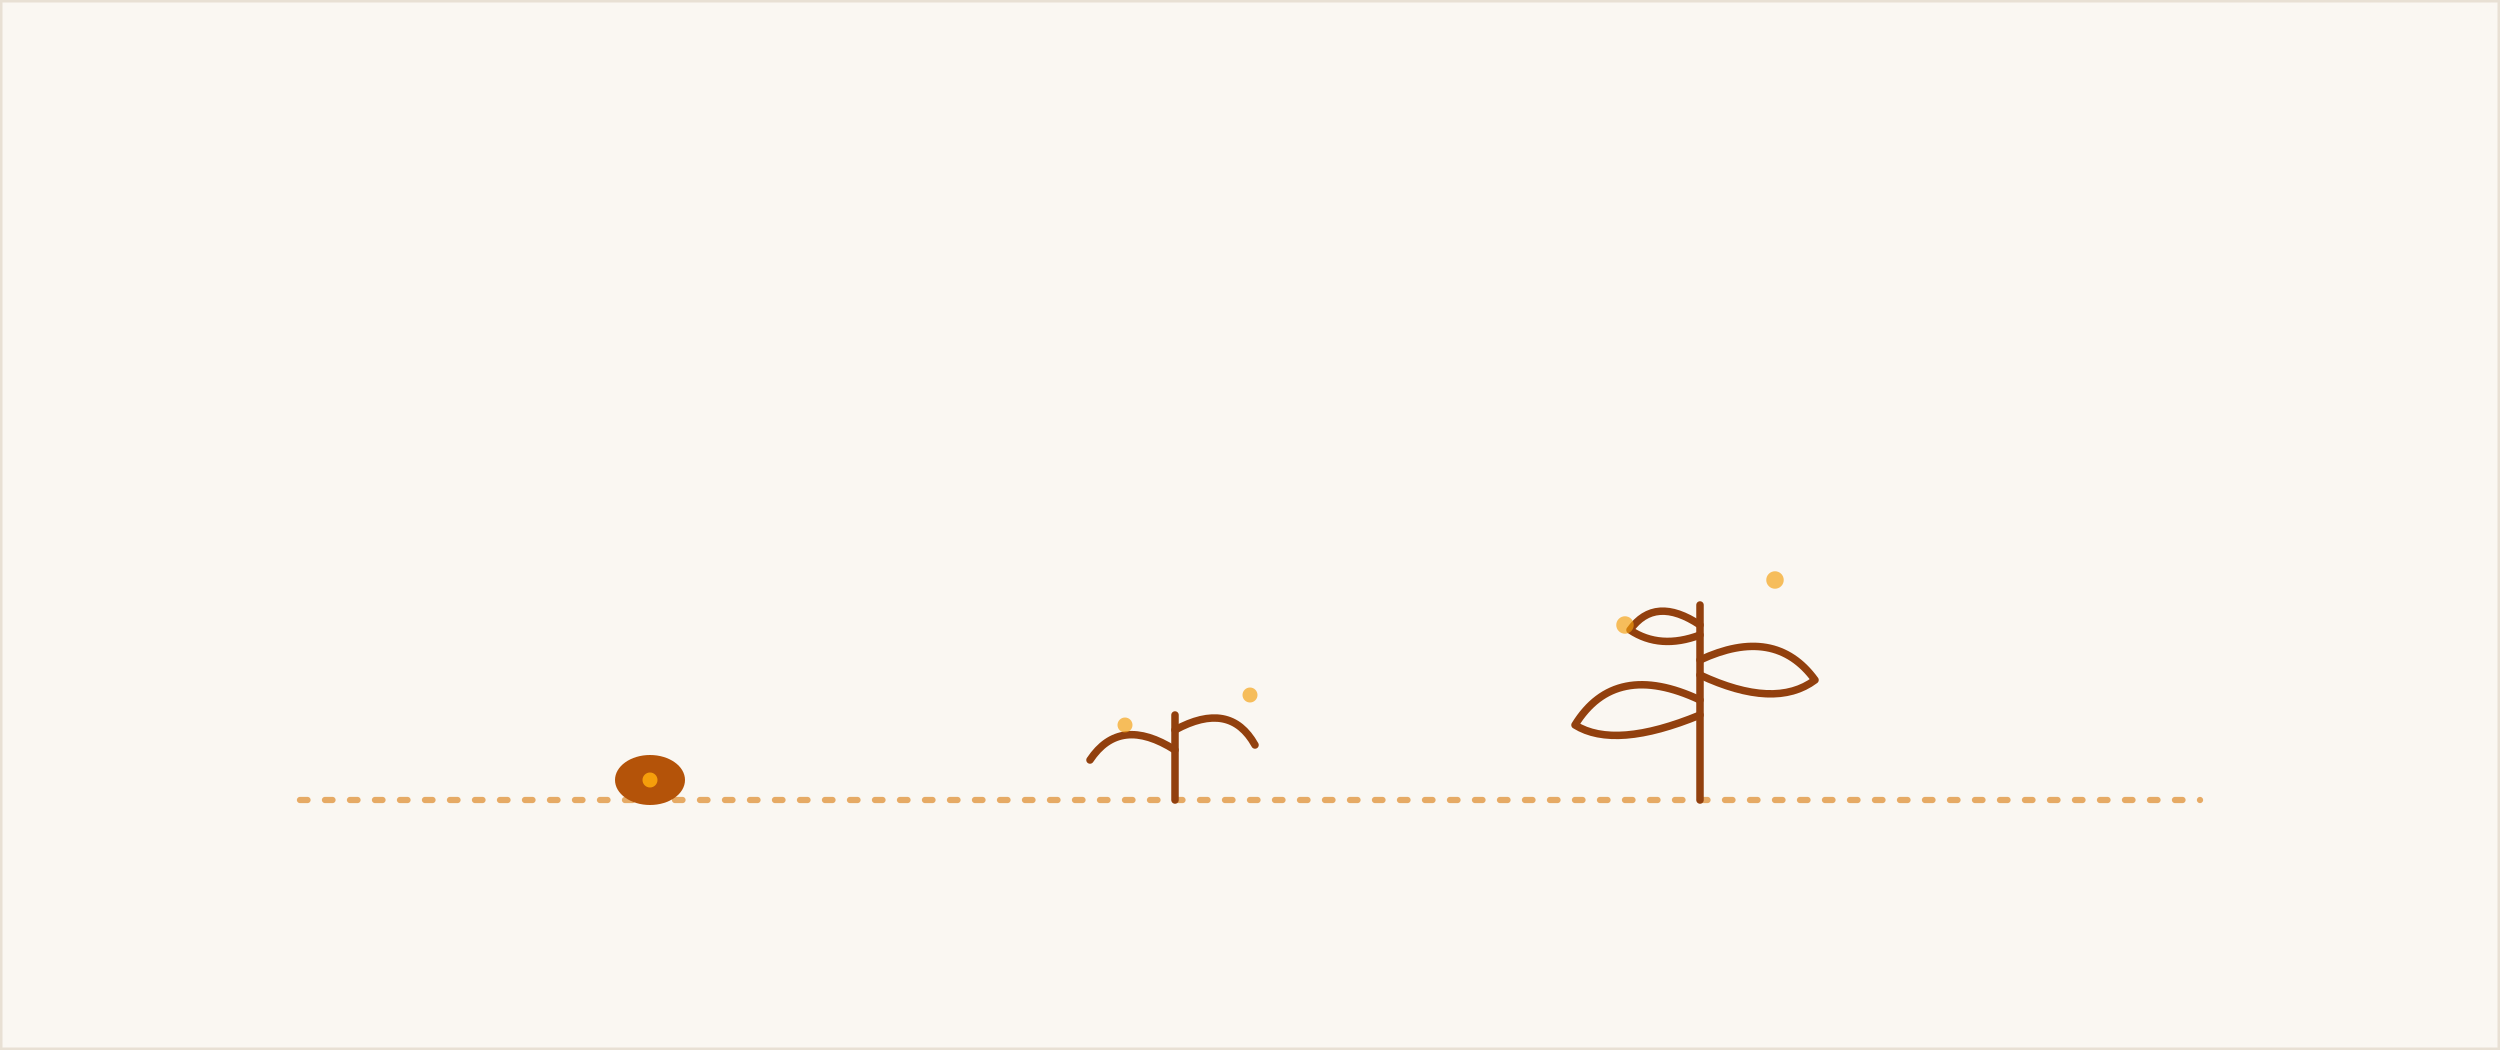
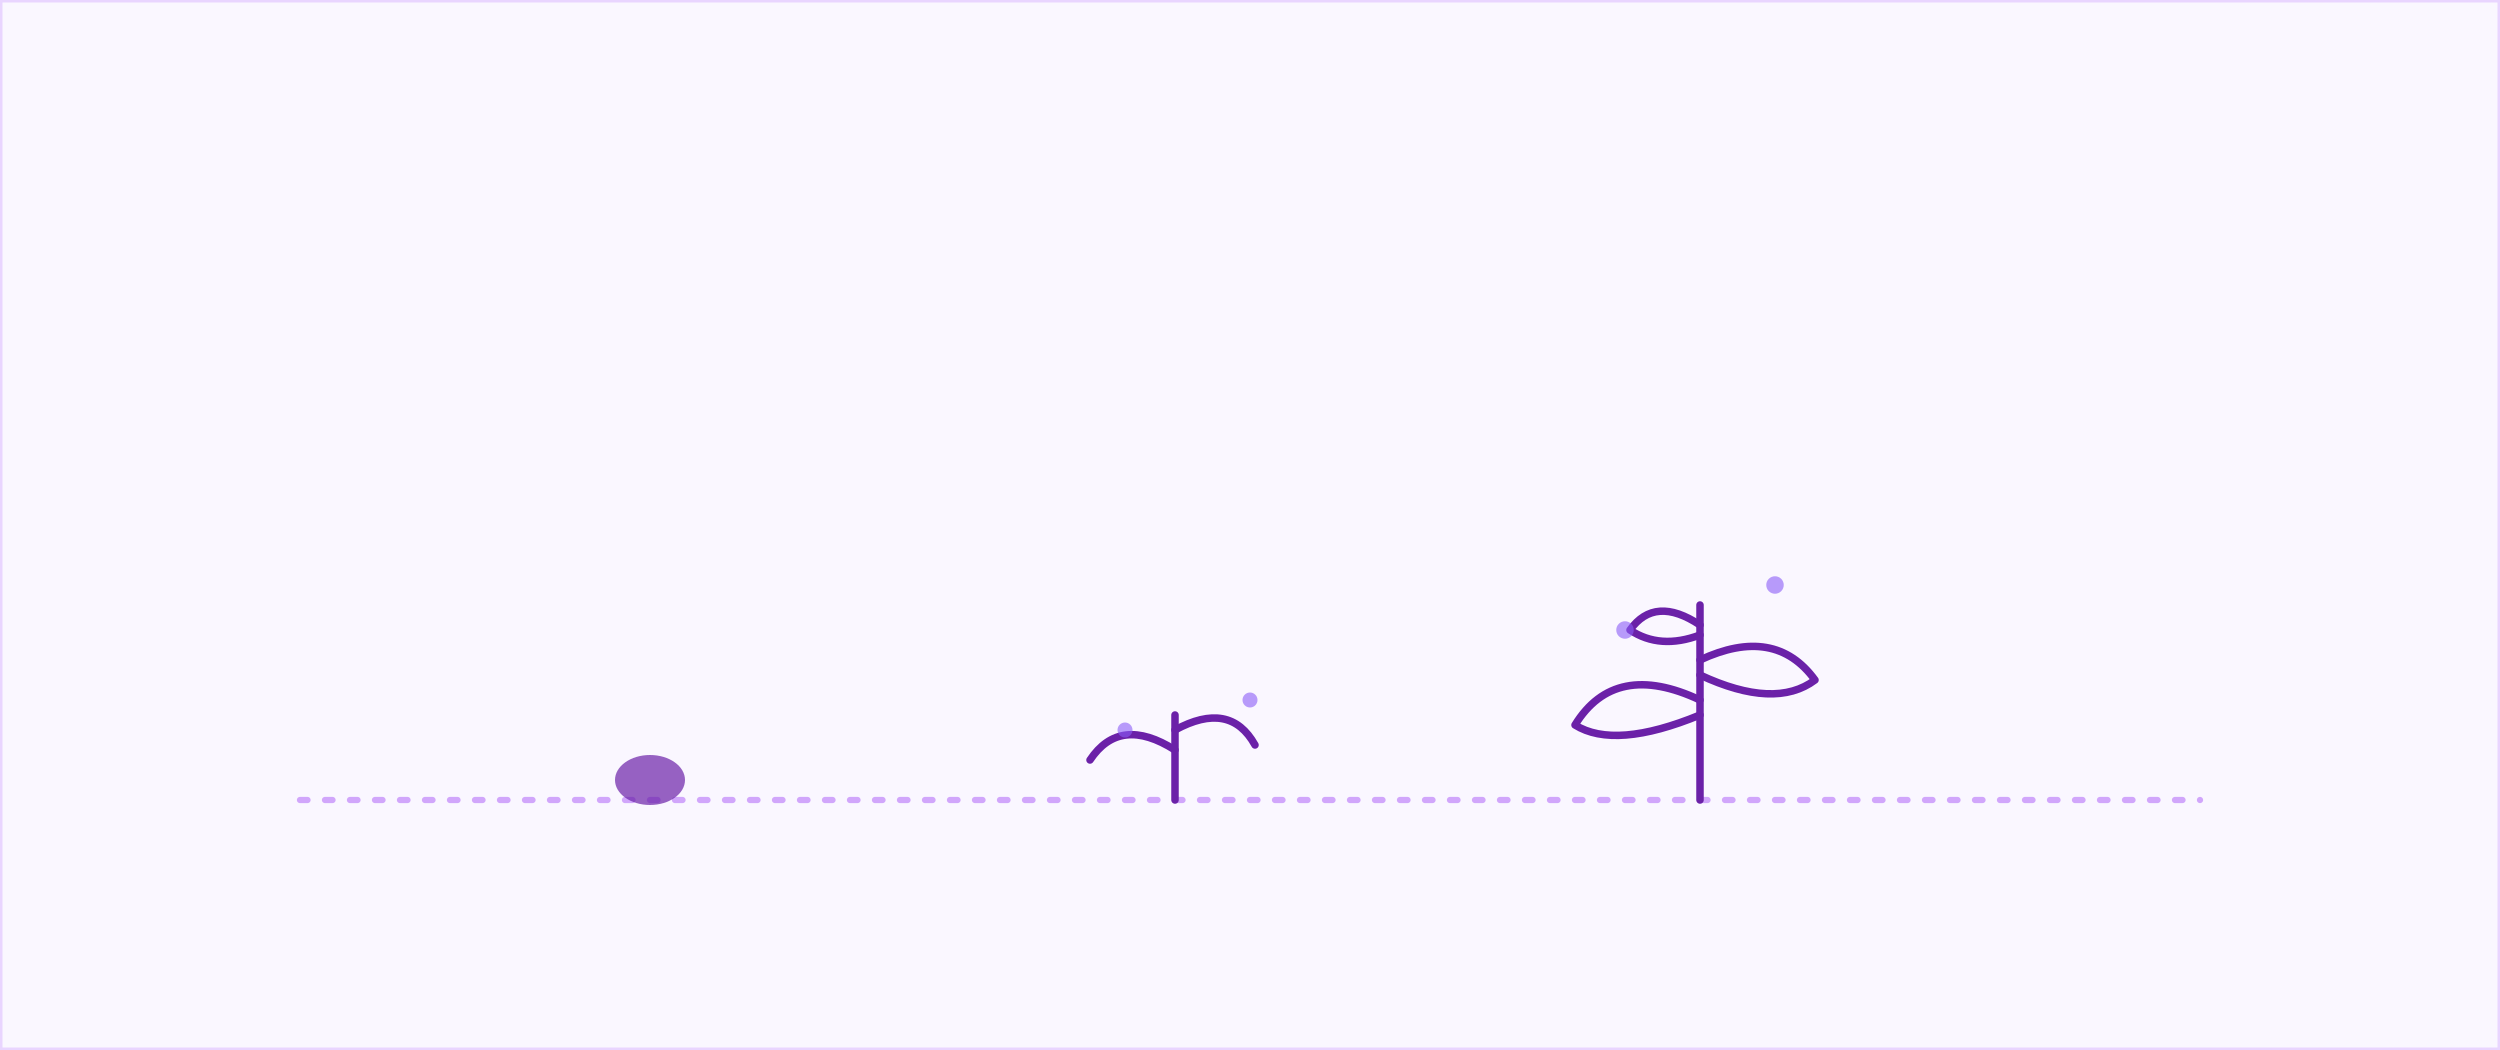
<svg xmlns="http://www.w3.org/2000/svg" width="1000" height="420" viewBox="0 0 1000 420">
-   <rect width="1000" height="420" fill="#faf7f2" />
-   <rect x="0" y="0" width="1000" height="420" fill="none" stroke="#e8e0d4" stroke-width="2" />
-   <g stroke="#92400e" stroke-width="3" fill="none" stroke-linecap="round" stroke-linejoin="round">
-     <line x1="120" y1="320" x2="880" y2="320" stroke="#d97706" stroke-width="2.5" stroke-dasharray="3 7" opacity="0.6" />
-     <ellipse cx="260" cy="312" rx="14" ry="10" fill="#b45309" stroke="none" />
+   <rect width="1000" height="420" fill="#faf7ff" />
+   <rect x="0" y="0" width="1000" height="420" fill="none" stroke="#e9d5ff" stroke-width="2" />
+   <g stroke="#6b21a8" stroke-width="3" fill="none" stroke-linecap="round" stroke-linejoin="round">
+     <line x1="120" y1="320" x2="880" y2="320" stroke="#a855f7" stroke-width="2.5" stroke-dasharray="3 7" opacity="0.5" />
+     <ellipse cx="260" cy="312" rx="14" ry="10" fill="#6b21a8" opacity="0.7" stroke="none" />
    <g transform="translate(470,320)">
      <path d="M 0 0 L 0 -34" />
      <path d="M 0 -20 Q -22 -34 -34 -16" />
      <path d="M 0 -28 Q 22 -40 32 -22" />
    </g>
    <g transform="translate(680,320)">
      <path d="M 0 0 L 0 -78" />
      <path d="M 0 -40 Q -34 -56 -50 -30 Q -34 -20 0 -34" />
      <path d="M 0 -56 Q 30 -70 46 -48 Q 30 -36 0 -50" />
      <path d="M 0 -70 Q -18 -82 -28 -68 Q -16 -60 0 -66" />
    </g>
  </g>
-   <circle cx="260" cy="312" r="3" fill="#f59e0b" />
-   <g fill="#f59e0b" opacity="0.65">
-     <circle cx="450" cy="290" r="3" />
-     <circle cx="500" cy="278" r="3" />
-     <circle cx="650" cy="250" r="3.5" />
-     <circle cx="710" cy="232" r="3.5" />
+   <g fill="#8b5cf6" opacity="0.6">
+     <circle cx="450" cy="292" r="3" />
+     <circle cx="500" cy="280" r="3" />
+     <circle cx="650" cy="252" r="3.5" />
+     <circle cx="710" cy="234" r="3.5" />
  </g>
</svg>
